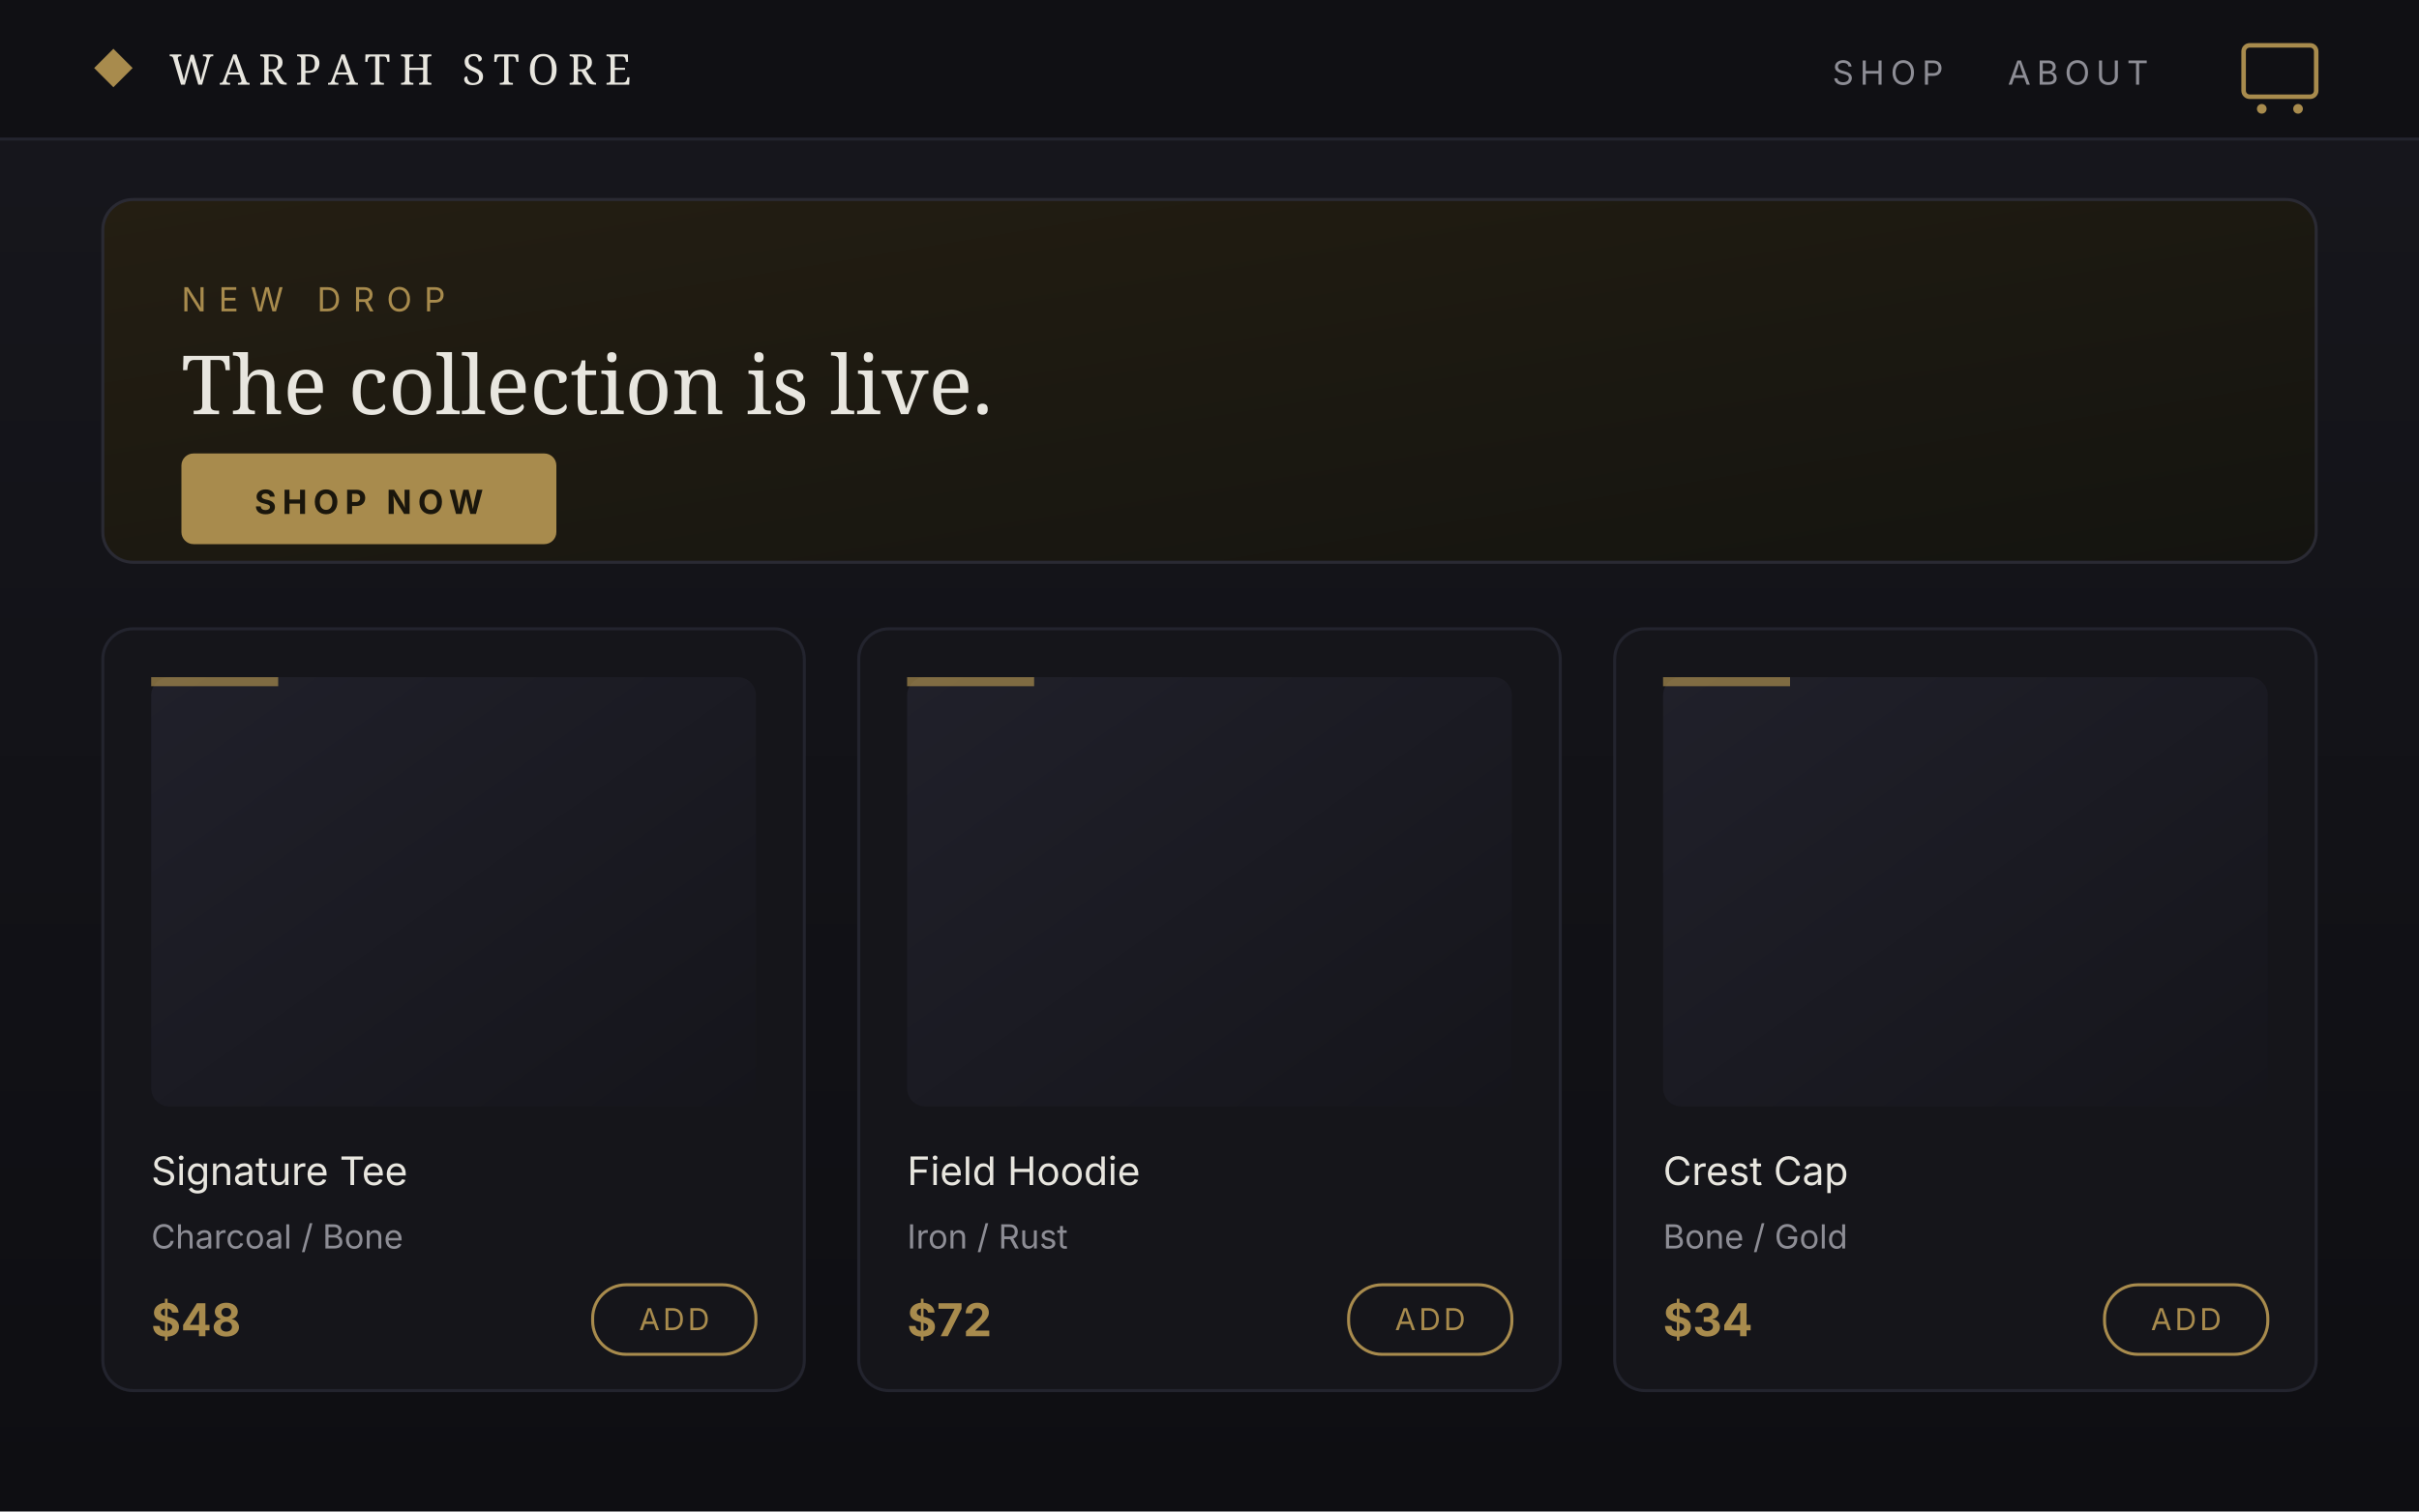
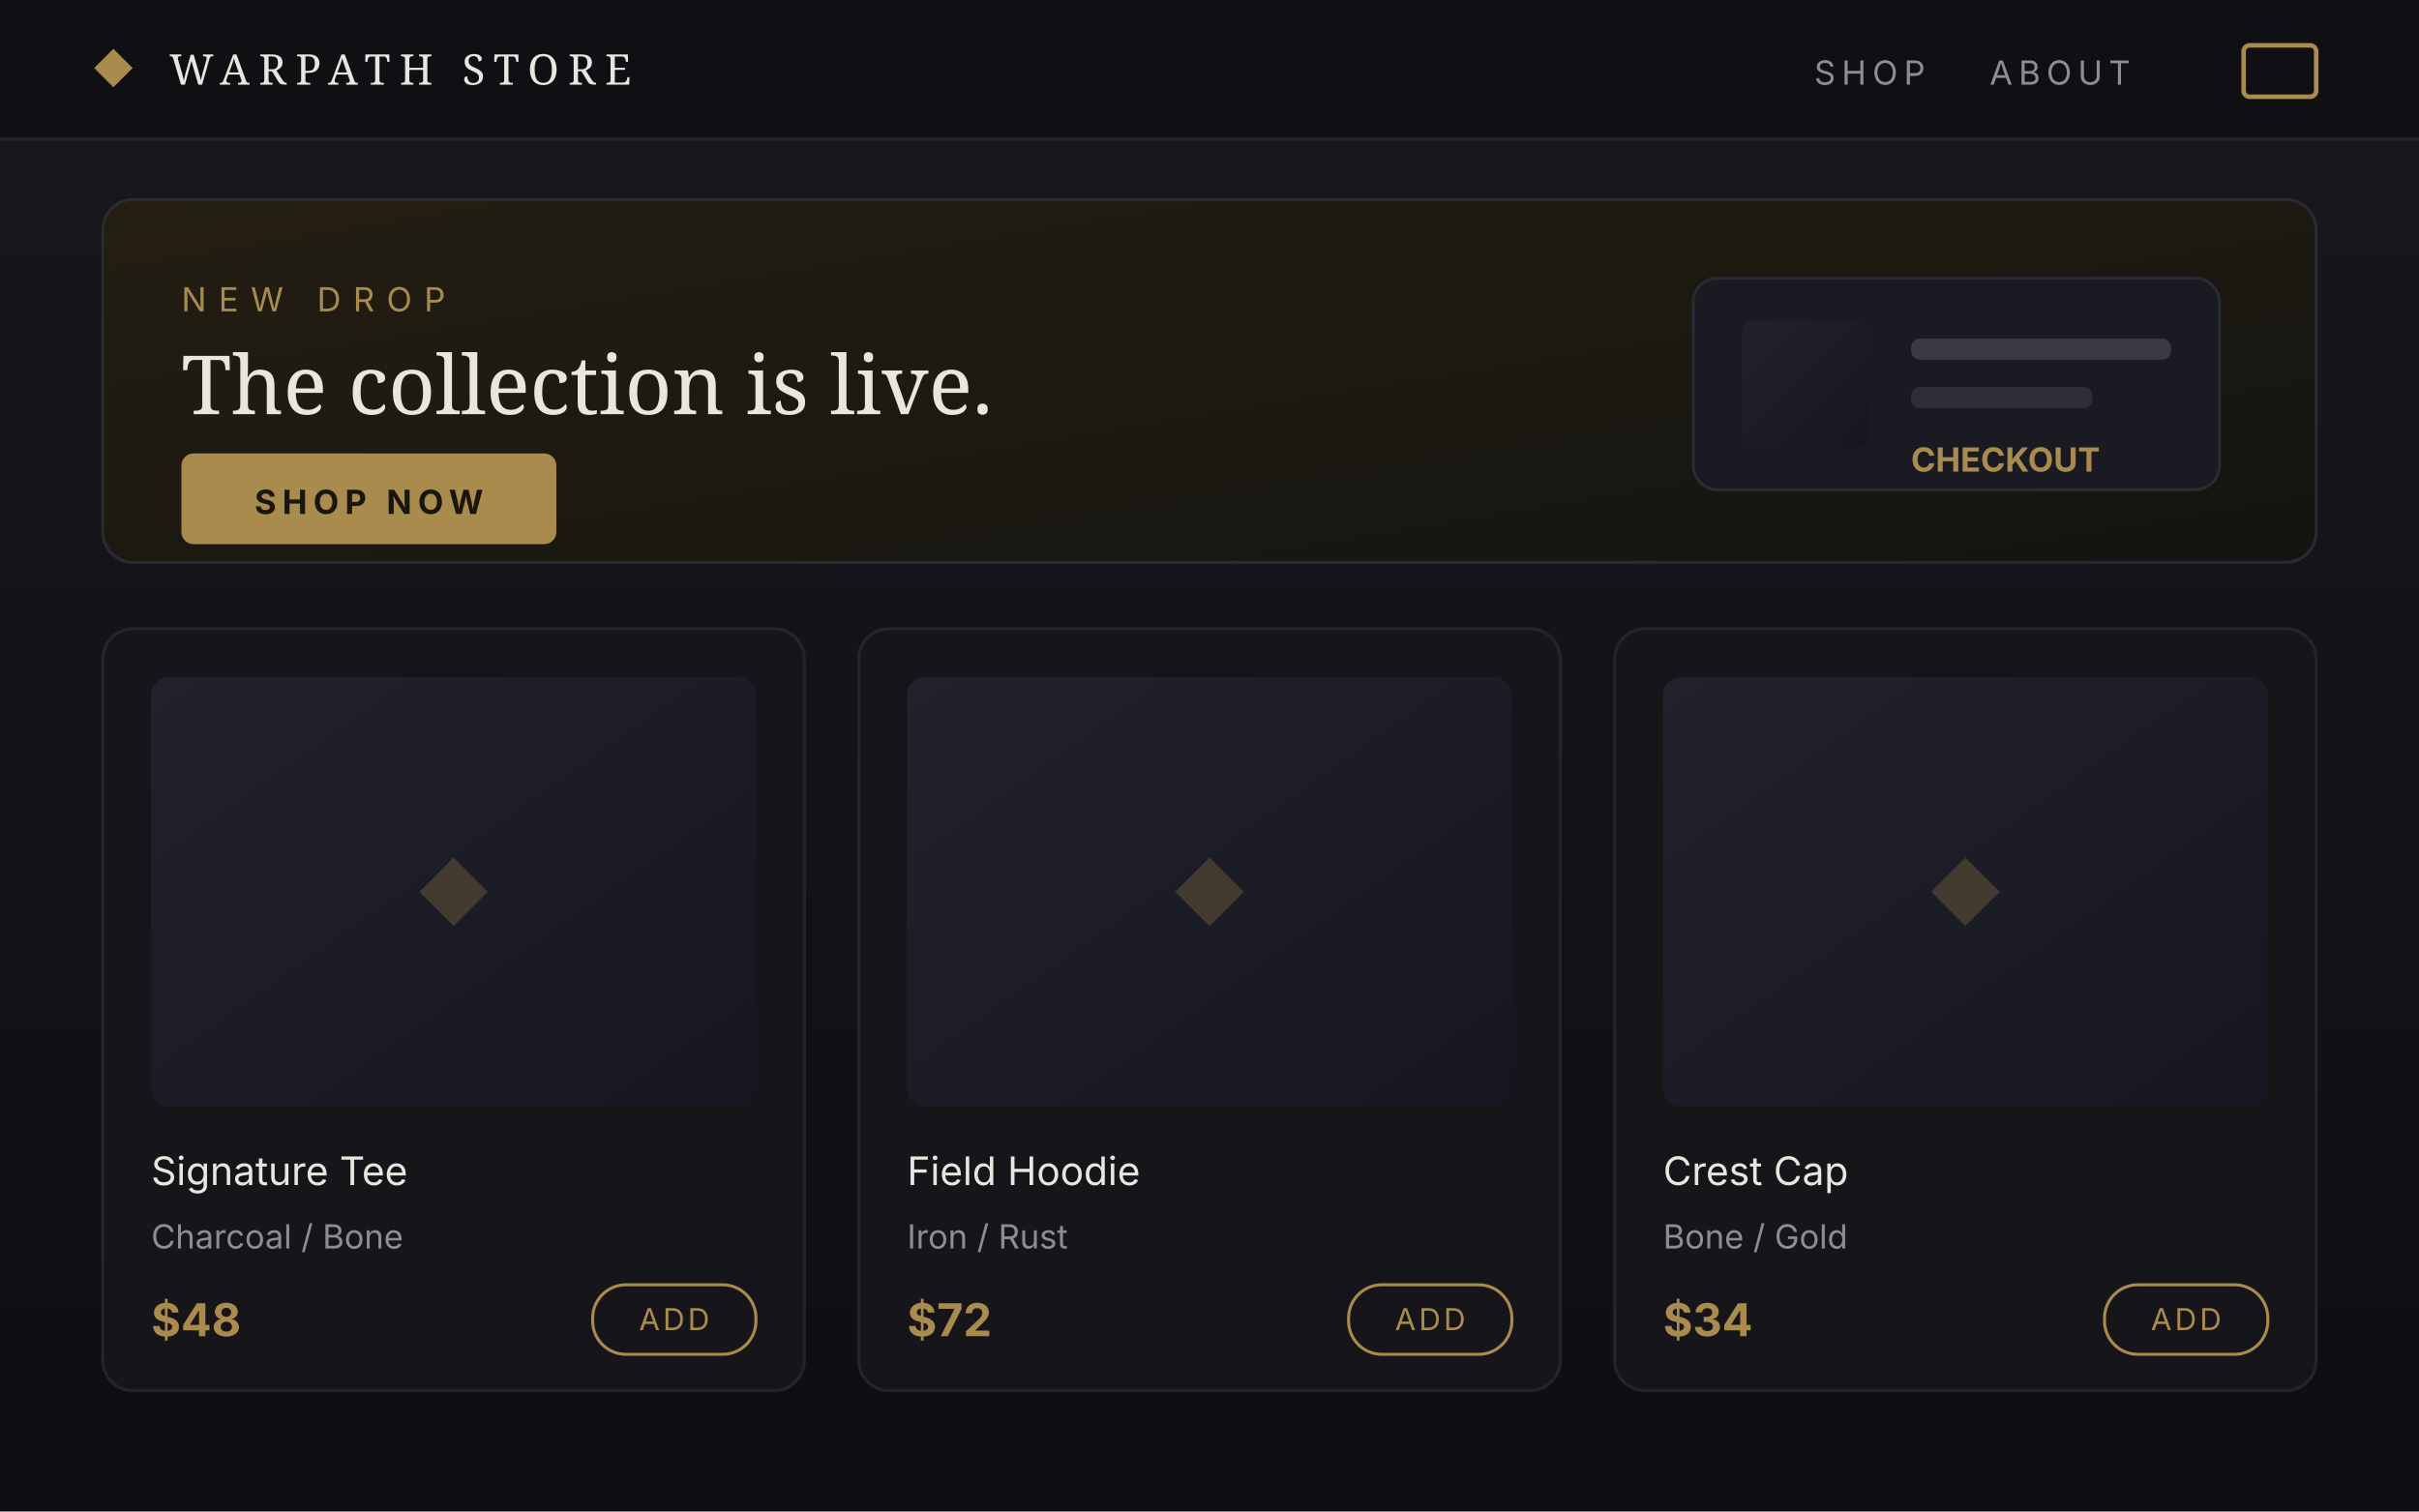
<svg xmlns="http://www.w3.org/2000/svg" viewBox="0 0 800 500" font-family="Inter, Arial, sans-serif">
  <defs>
    <linearGradient id="bg" x1="0" y1="0" x2="0" y2="1">
      <stop offset="0" stop-color="#17171d" />
      <stop offset="1" stop-color="#0e0e12" />
    </linearGradient>
    <linearGradient id="hero" x1="0" y1="0" x2="1" y2="1">
      <stop offset="0" stop-color="#241e12" />
      <stop offset="1" stop-color="#141410" />
    </linearGradient>
    <linearGradient id="ph" x1="0" y1="0" x2="1" y2="1">
-       <stop offset="0" stop-color="#20202a" />
-       <stop offset="1" stop-color="#15151b" />
+       <stop offset="0" stop-color="#22222c" />
+       <stop offset="1" stop-color="#161620" />
    </linearGradient>
  </defs>
  <rect width="800" height="500" fill="url(#bg)" />
  <rect x="0" y="0" width="800" height="46" fill="#101014" />
  <line x1="0" y1="46" x2="800" y2="46" stroke="#23242e" />
  <rect x="33" y="18" width="9" height="9" fill="#A88B4D" transform="rotate(45 37.5 22.5)" />
  <text x="56" y="28" fill="#E8E6DF" font-family="Georgia, serif" font-size="14" letter-spacing="3">WARPATH STORE</text>
-   <text x="606" y="28" fill="#8d8d95" font-size="11" letter-spacing="2">SHOP</text>
-   <text x="664" y="28" fill="#8d8d95" font-size="11" letter-spacing="2">ABOUT</text>
+   <text x="600" y="28" fill="#8d8d95" font-size="11" letter-spacing="2">SHOP</text>
+   <text x="658" y="28" fill="#8d8d95" font-size="11" letter-spacing="2">ABOUT</text>
  <rect x="742" y="15" width="24" height="17" rx="2" fill="none" stroke="#A88B4D" stroke-width="1.5" />
-   <circle cx="748" cy="36" r="1.6" fill="#A88B4D" />
-   <circle cx="760" cy="36" r="1.6" fill="#A88B4D" />
  <rect x="34" y="66" width="732" height="120" rx="10" fill="url(#hero)" stroke="#2a2a33" />
  <text x="60" y="103" fill="#A88B4D" font-size="11" letter-spacing="4">NEW DROP</text>
  <text x="60" y="137" fill="#E8E6DF" font-family="Georgia, serif" font-size="27">The collection is live.</text>
  <rect x="60" y="150" width="124" height="30" rx="4" fill="#A88B4D" />
  <text x="122" y="170" fill="#1a160c" font-size="11" letter-spacing="2" text-anchor="middle" font-weight="bold">SHOP NOW</text>
+   <rect x="560" y="92" width="174" height="70" rx="8" fill="#1a1a22" stroke="#2a2a33" />
+   <rect x="576" y="106" width="42" height="42" rx="4" fill="url(#ph)" />
+   <rect x="632" y="112" width="86" height="7" rx="3" fill="#3a3a44" />
+   <rect x="632" y="128" width="60" height="7" rx="3" fill="#2e2e38" />
+   <text x="632" y="156" fill="#A88B4D" font-size="11" font-weight="bold">CHECKOUT</text>
  <g>
    <rect x="34" y="208" width="232" height="252" rx="10" fill="#15151a" stroke="#23242e" />
    <rect x="50" y="224" width="200" height="142" rx="6" fill="url(#ph)" />
-     <rect x="50" y="224" width="42" height="3" fill="#A88B4D" opacity="0.7" />
+     <rect x="142" y="287" width="16" height="16" fill="#A88B4D" opacity="0.28" transform="rotate(45 150 295)" />
    <text x="50" y="392" fill="#E8E6DF" font-size="13">Signature Tee</text>
    <text x="50" y="413" fill="#8d8d95" font-size="11">Charcoal / Bone</text>
    <text x="50" y="442" fill="#A88B4D" font-size="15" font-weight="bold">$48</text>
    <rect x="196" y="425" width="54" height="23" rx="11" fill="none" stroke="#A88B4D" />
    <text x="223" y="440" fill="#A88B4D" font-size="10" text-anchor="middle" letter-spacing="1">ADD</text>
  </g>
  <g>
    <rect x="284" y="208" width="232" height="252" rx="10" fill="#15151a" stroke="#23242e" />
    <rect x="300" y="224" width="200" height="142" rx="6" fill="url(#ph)" />
-     <rect x="300" y="224" width="42" height="3" fill="#A88B4D" opacity="0.7" />
+     <rect x="392" y="287" width="16" height="16" fill="#A88B4D" opacity="0.28" transform="rotate(45 400 295)" />
    <text x="300" y="392" fill="#E8E6DF" font-size="13">Field Hoodie</text>
    <text x="300" y="413" fill="#8d8d95" font-size="11">Iron / Rust</text>
    <text x="300" y="442" fill="#A88B4D" font-size="15" font-weight="bold">$72</text>
    <rect x="446" y="425" width="54" height="23" rx="11" fill="none" stroke="#A88B4D" />
    <text x="473" y="440" fill="#A88B4D" font-size="10" text-anchor="middle" letter-spacing="1">ADD</text>
  </g>
  <g>
    <rect x="534" y="208" width="232" height="252" rx="10" fill="#15151a" stroke="#23242e" />
    <rect x="550" y="224" width="200" height="142" rx="6" fill="url(#ph)" />
-     <rect x="550" y="224" width="42" height="3" fill="#A88B4D" opacity="0.7" />
+     <rect x="642" y="287" width="16" height="16" fill="#A88B4D" opacity="0.28" transform="rotate(45 650 295)" />
    <text x="550" y="392" fill="#E8E6DF" font-size="13">Crest Cap</text>
    <text x="550" y="413" fill="#8d8d95" font-size="11">Bone / Gold</text>
    <text x="550" y="442" fill="#A88B4D" font-size="15" font-weight="bold">$34</text>
    <rect x="696" y="425" width="54" height="23" rx="11" fill="none" stroke="#A88B4D" />
    <text x="723" y="440" fill="#A88B4D" font-size="10" text-anchor="middle" letter-spacing="1">ADD</text>
  </g>
</svg>
